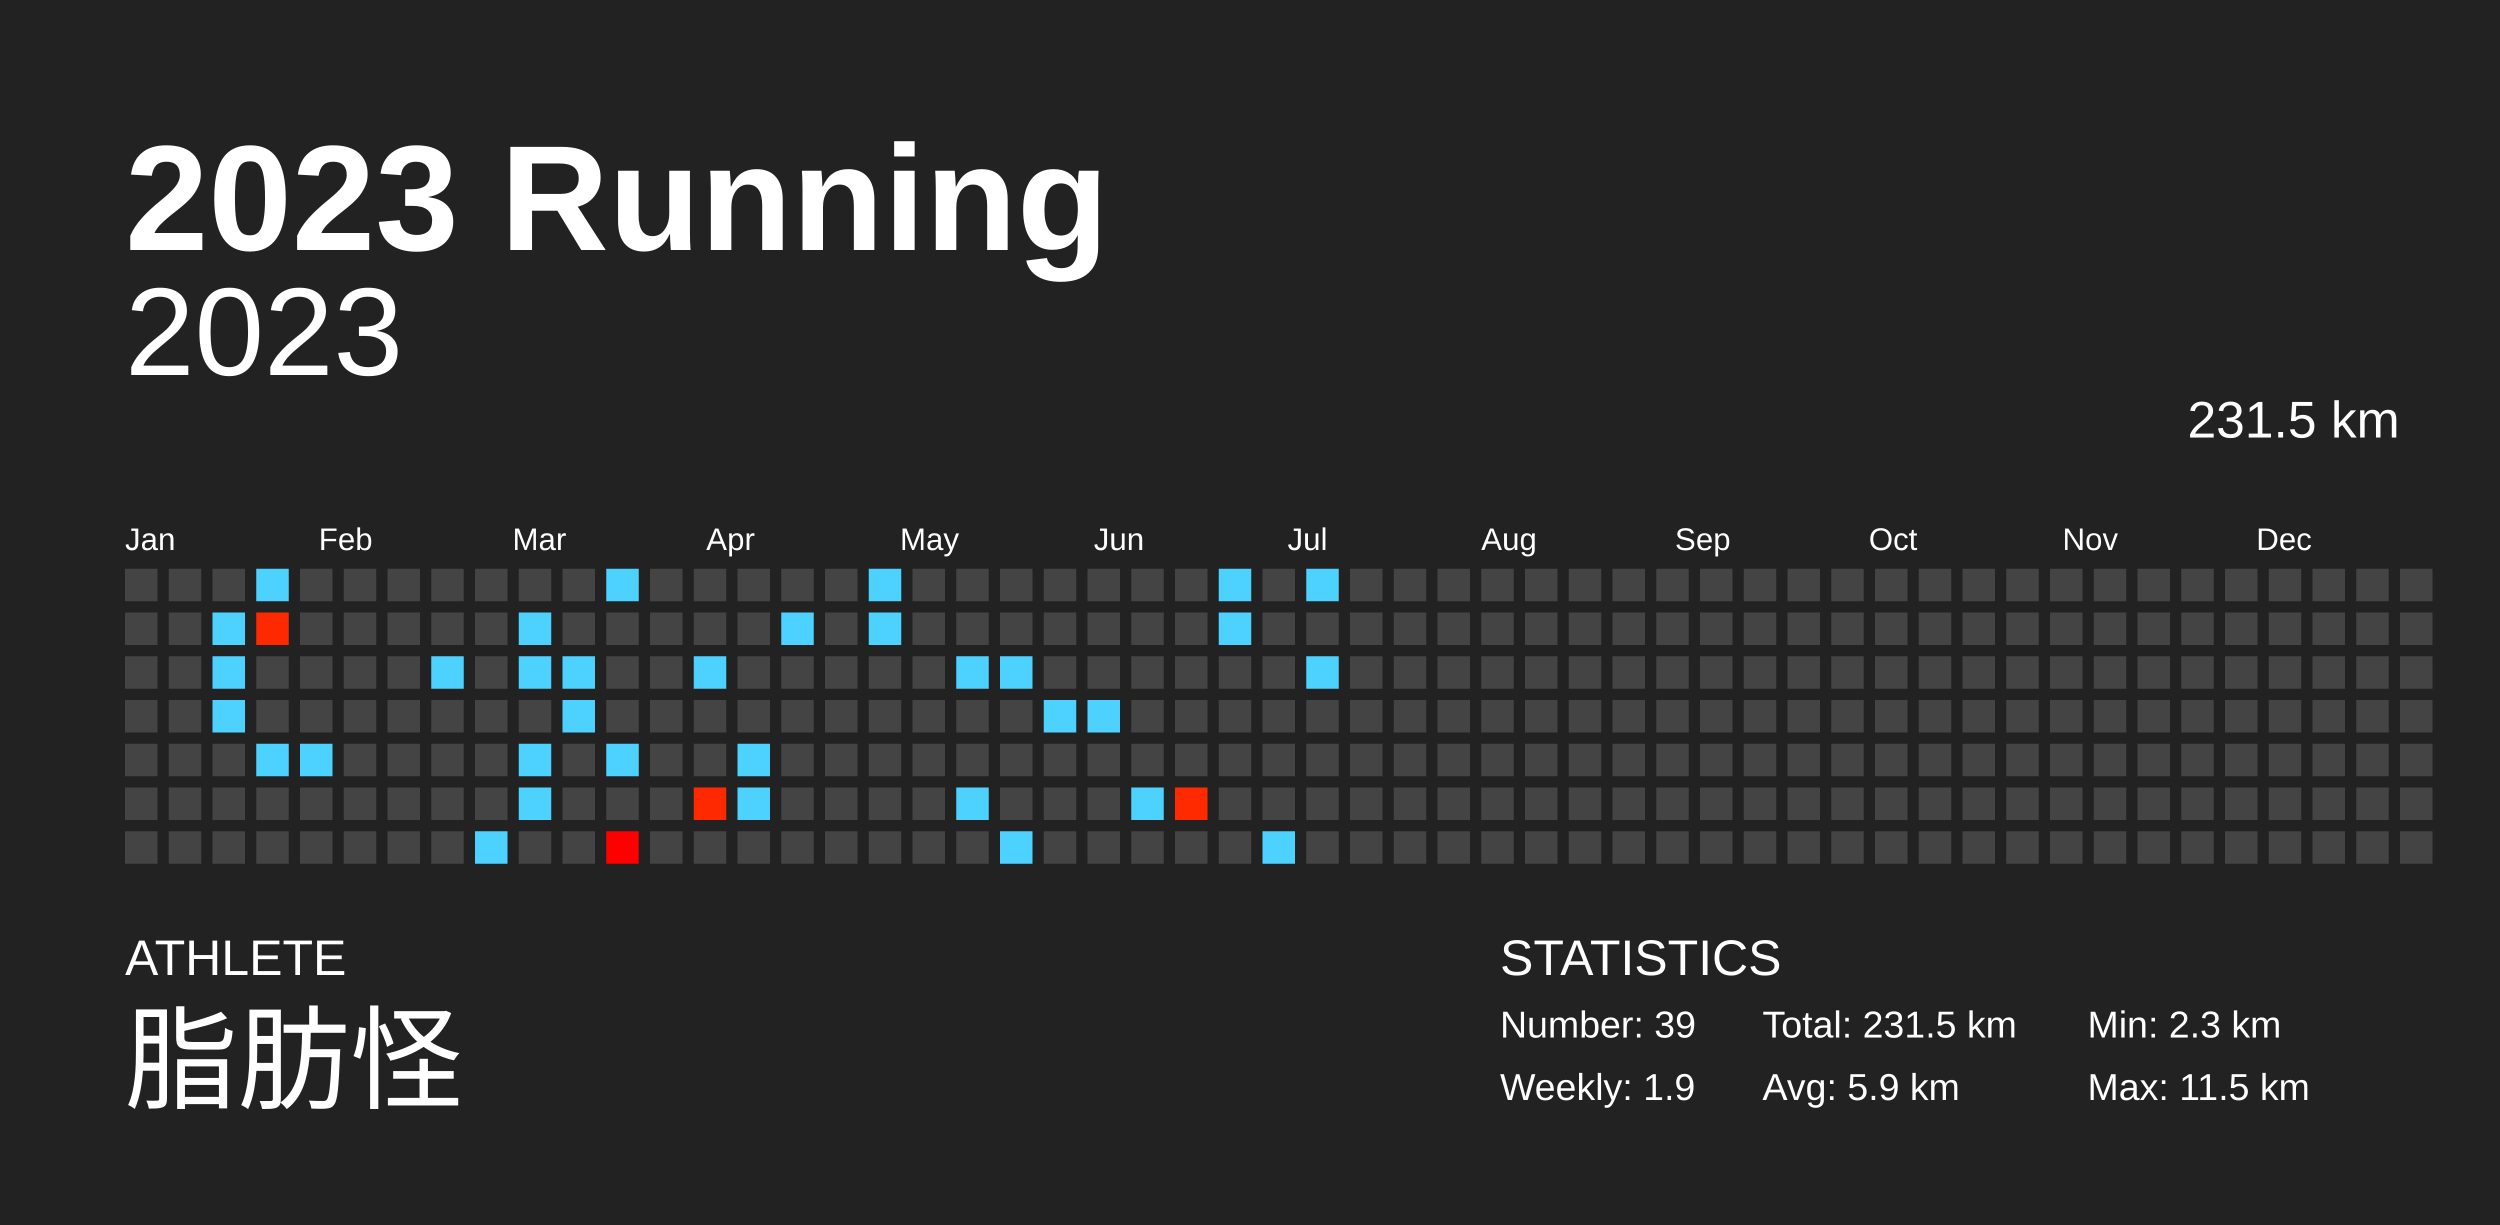
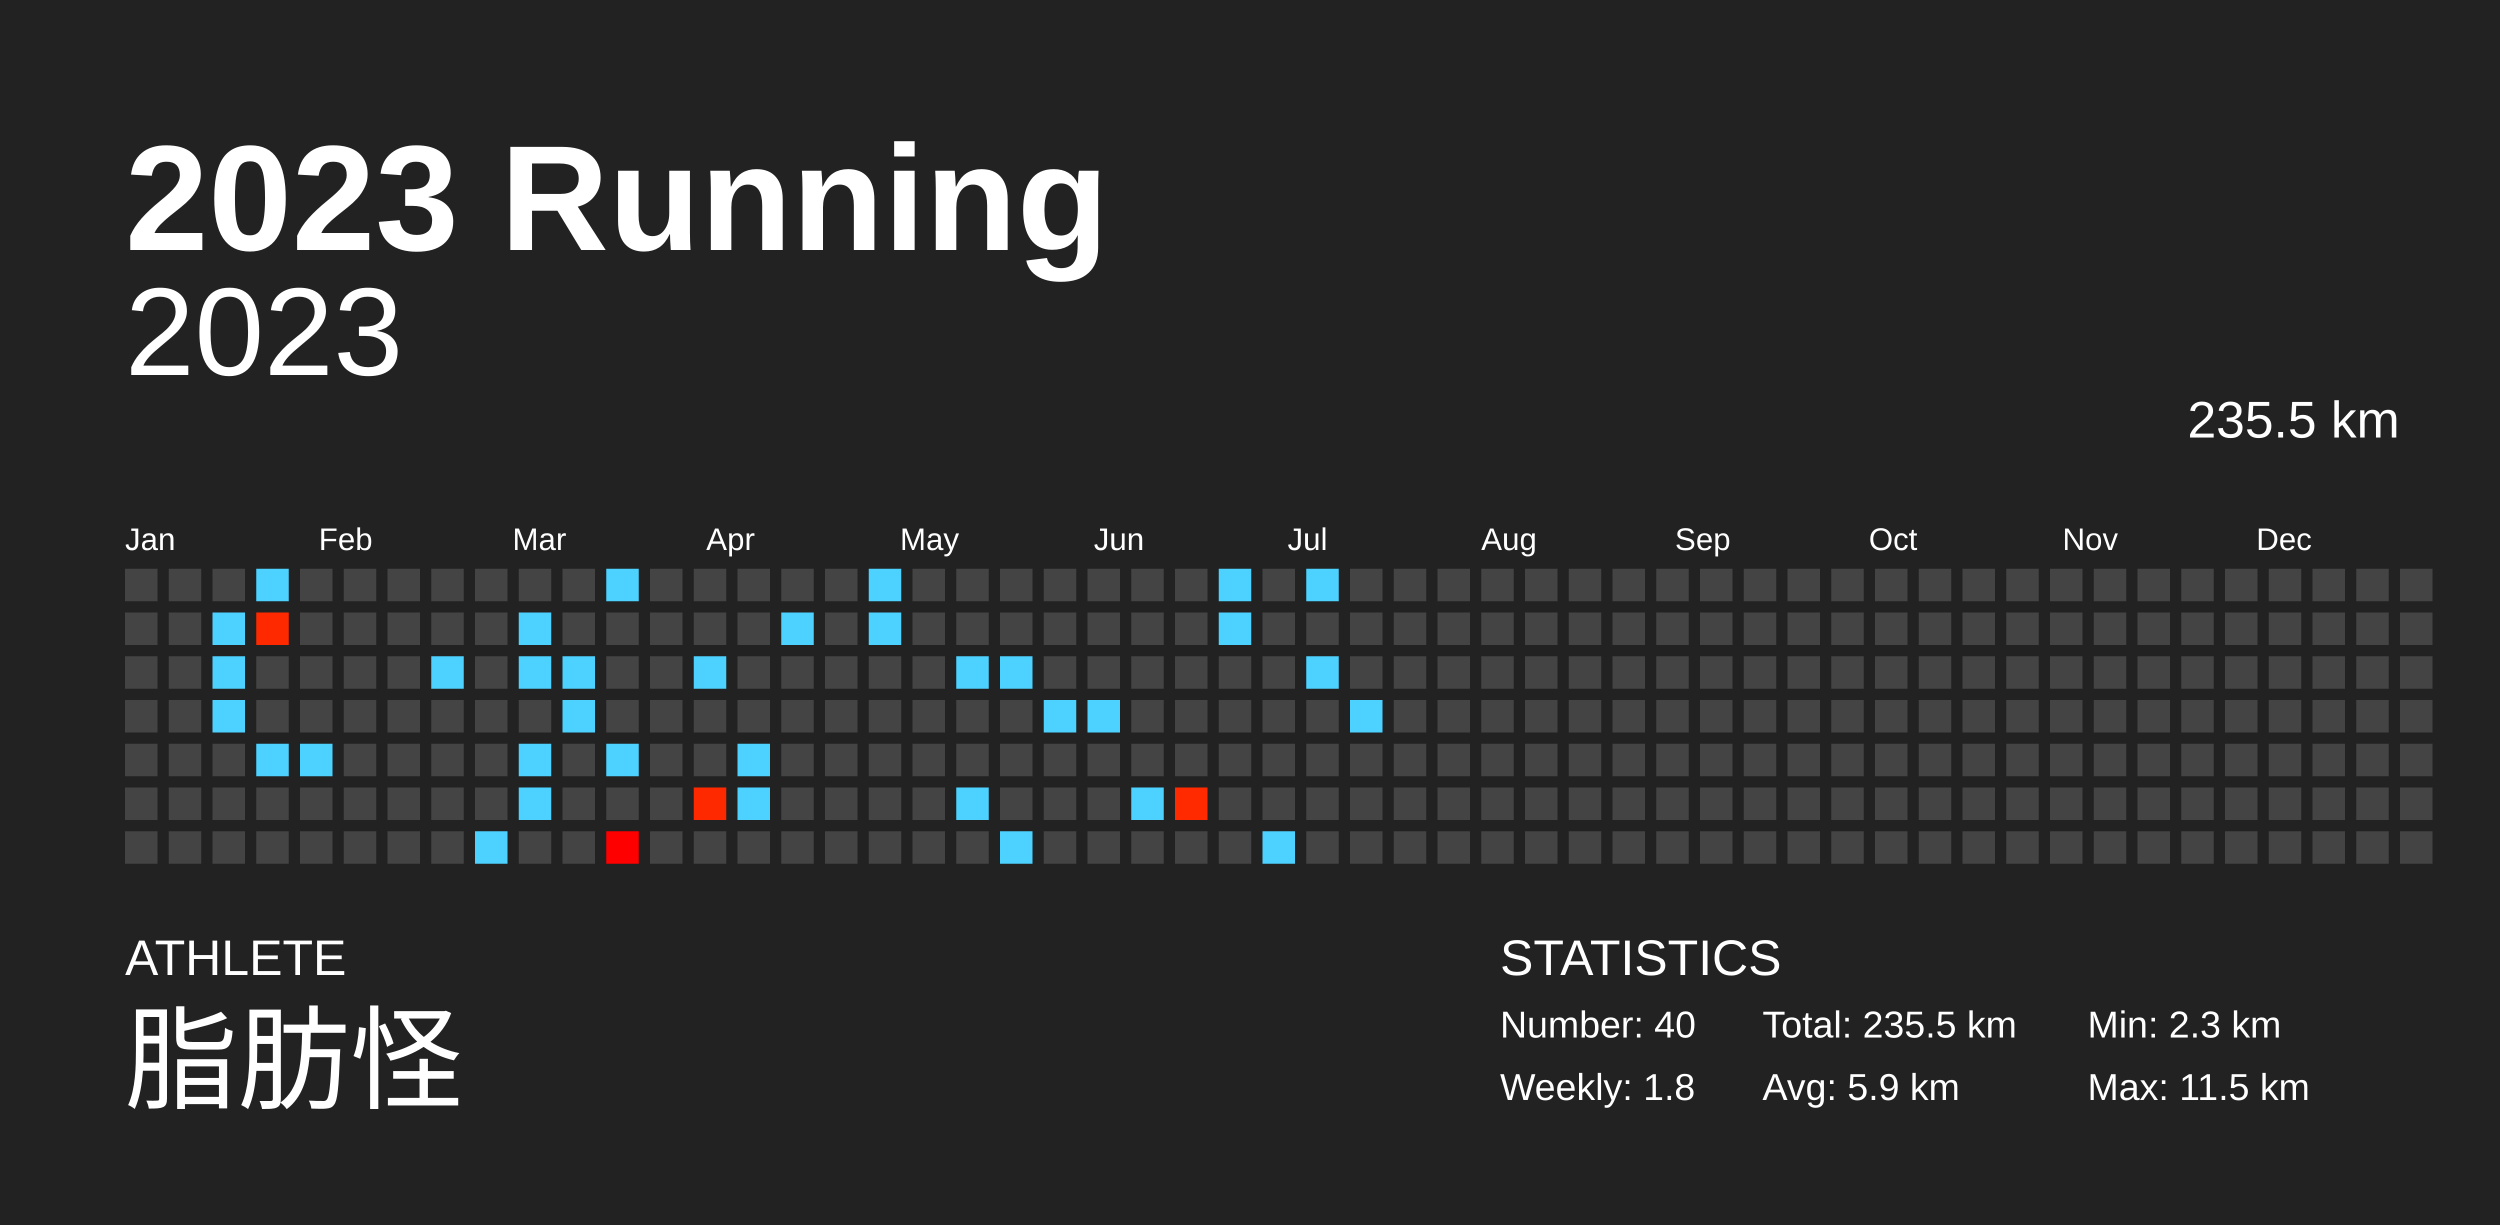
<svg xmlns="http://www.w3.org/2000/svg" baseProfile="full" height="98mm" version="1.1" viewBox="0,0,200,98" width="200mm">
  <defs />
  <rect fill="#222222" height="98" width="200" x="0" y="0" />
  <text fill="#FFFFFF" style="font-size:12px; font-family:Arial; font-weight:bold;" x="10" y="20">2023 Running</text>
  <text fill="#FFFFFF" style="font-size:4px; font-family:Arial" x="10" y="78">ATHLETE</text>
  <text fill="#FFFFFF" style="font-size:9px; font-family:Arial" x="10" y="88">脂肪怪</text>
  <text fill="#FFFFFF" style="font-size:4px; font-family:Arial" x="120" y="78">STATISTICS</text>
-   <text fill="#FFFFFF" style="font-size:3px; font-family:Arial" x="120" y="83">Number: 39</text>
-   <text fill="#FFFFFF" style="font-size:3px; font-family:Arial" x="120" y="88">Weekly: 1.9</text>
-   <text fill="#FFFFFF" style="font-size:3px; font-family:Arial" x="141" y="83">Total: 231.5 km</text>
+   <text fill="#FFFFFF" style="font-size:3px; font-family:Arial" x="120" y="83">Number: 40</text>
+   <text fill="#FFFFFF" style="font-size:3px; font-family:Arial" x="120" y="88">Weekly: 1.8</text>
+   <text fill="#FFFFFF" style="font-size:3px; font-family:Arial" x="141" y="83">Total: 235.5 km</text>
  <text fill="#FFFFFF" style="font-size:3px; font-family:Arial" x="141" y="88">Avg: 5.9 km</text>
  <text fill="#FFFFFF" style="font-size:3px; font-family:Arial" x="167" y="83">Min: 2.3 km</text>
  <text fill="#FFFFFF" style="font-size:3px; font-family:Arial" x="167" y="88">Max: 11.5 km</text>
  <text alignment-baseline="hanging" fill="#FFFFFF" style="font-size:10.0px; font-family:Arial;" x="10" y="30">2023</text>
-   <text alignment-baseline="hanging" fill="#FFFFFF" style="font-size:4.125px; font-family:Arial;" x="175" y="35">231.5 km</text>
+   <text alignment-baseline="hanging" fill="#FFFFFF" style="font-size:4.125px; font-family:Arial;" x="175" y="35">235.5 km</text>
  <text fill="#FFFFFF" style="font-size:2.5px; font-family:Arial" x="10.0" y="44">Jan</text>
  <text fill="#FFFFFF" style="font-size:2.5px; font-family:Arial" x="25.5" y="44">Feb</text>
  <text fill="#FFFFFF" style="font-size:2.5px; font-family:Arial" x="41.0" y="44">Mar</text>
  <text fill="#FFFFFF" style="font-size:2.5px; font-family:Arial" x="56.5" y="44">Apr</text>
  <text fill="#FFFFFF" style="font-size:2.5px; font-family:Arial" x="72.0" y="44">May</text>
  <text fill="#FFFFFF" style="font-size:2.5px; font-family:Arial" x="87.5" y="44">Jun</text>
  <text fill="#FFFFFF" style="font-size:2.5px; font-family:Arial" x="103.0" y="44">Jul</text>
  <text fill="#FFFFFF" style="font-size:2.5px; font-family:Arial" x="118.5" y="44">Aug</text>
  <text fill="#FFFFFF" style="font-size:2.5px; font-family:Arial" x="134.0" y="44">Sep</text>
  <text fill="#FFFFFF" style="font-size:2.5px; font-family:Arial" x="149.5" y="44">Oct</text>
  <text fill="#FFFFFF" style="font-size:2.5px; font-family:Arial" x="165.0" y="44">Nov</text>
  <text fill="#FFFFFF" style="font-size:2.5px; font-family:Arial" x="180.5" y="44">Dec</text>
  <rect fill="#444444" height="2.6" width="2.6" x="10.0" y="45.5" />
  <rect fill="#444444" height="2.6" width="2.6" x="10.0" y="49.0" />
  <rect fill="#444444" height="2.6" width="2.6" x="10.0" y="52.5" />
  <rect fill="#444444" height="2.6" width="2.6" x="10.0" y="56.0" />
  <rect fill="#444444" height="2.6" width="2.6" x="10.0" y="59.5" />
  <rect fill="#444444" height="2.6" width="2.6" x="10.0" y="63.0" />
  <rect fill="#444444" height="2.6" width="2.6" x="10.0" y="66.5" />
  <rect fill="#444444" height="2.6" width="2.6" x="13.5" y="45.5" />
  <rect fill="#444444" height="2.6" width="2.6" x="13.5" y="49.0" />
  <rect fill="#444444" height="2.6" width="2.6" x="13.5" y="52.5" />
  <rect fill="#444444" height="2.6" width="2.6" x="13.5" y="56.0" />
  <rect fill="#444444" height="2.6" width="2.6" x="13.5" y="59.5" />
  <rect fill="#444444" height="2.6" width="2.6" x="13.5" y="63.0" />
  <rect fill="#444444" height="2.6" width="2.6" x="13.5" y="66.5" />
  <rect fill="#444444" height="2.6" width="2.6" x="17.0" y="45.5" />
  <rect fill="#4dd2ff" height="2.6" width="2.6" x="17.0" y="49.0" />
  <rect fill="#4dd2ff" height="2.6" width="2.6" x="17.0" y="52.5" />
  <rect fill="#4dd2ff" height="2.6" width="2.6" x="17.0" y="56.0" />
  <rect fill="#444444" height="2.6" width="2.6" x="17.0" y="59.5" />
  <rect fill="#444444" height="2.6" width="2.6" x="17.0" y="63.0" />
  <rect fill="#444444" height="2.6" width="2.6" x="17.0" y="66.5" />
  <rect fill="#4dd2ff" height="2.6" width="2.6" x="20.5" y="45.5" />
  <rect fill="#ff2900" height="2.6" width="2.6" x="20.5" y="49.0" />
  <rect fill="#444444" height="2.6" width="2.6" x="20.5" y="52.5" />
  <rect fill="#444444" height="2.6" width="2.6" x="20.5" y="56.0" />
  <rect fill="#4dd2ff" height="2.6" width="2.6" x="20.5" y="59.5" />
  <rect fill="#444444" height="2.6" width="2.6" x="20.5" y="63.0" />
  <rect fill="#444444" height="2.6" width="2.6" x="20.5" y="66.5" />
  <rect fill="#444444" height="2.6" width="2.6" x="24.0" y="45.5" />
  <rect fill="#444444" height="2.6" width="2.6" x="24.0" y="49.0" />
  <rect fill="#444444" height="2.6" width="2.6" x="24.0" y="52.5" />
  <rect fill="#444444" height="2.6" width="2.6" x="24.0" y="56.0" />
  <rect fill="#4dd2ff" height="2.6" width="2.6" x="24.0" y="59.5" />
  <rect fill="#444444" height="2.6" width="2.6" x="24.0" y="63.0" />
  <rect fill="#444444" height="2.6" width="2.6" x="24.0" y="66.5" />
  <rect fill="#444444" height="2.6" width="2.6" x="27.5" y="45.5" />
  <rect fill="#444444" height="2.6" width="2.6" x="27.5" y="49.0" />
  <rect fill="#444444" height="2.6" width="2.6" x="27.5" y="52.5" />
  <rect fill="#444444" height="2.6" width="2.6" x="27.5" y="56.0" />
  <rect fill="#444444" height="2.6" width="2.6" x="27.5" y="59.5" />
  <rect fill="#444444" height="2.6" width="2.6" x="27.5" y="63.0" />
  <rect fill="#444444" height="2.6" width="2.6" x="27.5" y="66.5" />
  <rect fill="#444444" height="2.6" width="2.6" x="31.0" y="45.5" />
  <rect fill="#444444" height="2.6" width="2.6" x="31.0" y="49.0" />
  <rect fill="#444444" height="2.6" width="2.6" x="31.0" y="52.5" />
  <rect fill="#444444" height="2.6" width="2.6" x="31.0" y="56.0" />
  <rect fill="#444444" height="2.6" width="2.6" x="31.0" y="59.5" />
  <rect fill="#444444" height="2.6" width="2.6" x="31.0" y="63.0" />
  <rect fill="#444444" height="2.6" width="2.6" x="31.0" y="66.5" />
  <rect fill="#444444" height="2.6" width="2.6" x="34.5" y="45.5" />
  <rect fill="#444444" height="2.6" width="2.6" x="34.5" y="49.0" />
  <rect fill="#4dd2ff" height="2.6" width="2.6" x="34.5" y="52.5" />
  <rect fill="#444444" height="2.6" width="2.6" x="34.5" y="56.0" />
  <rect fill="#444444" height="2.6" width="2.6" x="34.5" y="59.5" />
  <rect fill="#444444" height="2.6" width="2.6" x="34.5" y="63.0" />
  <rect fill="#444444" height="2.6" width="2.6" x="34.5" y="66.5" />
  <rect fill="#444444" height="2.6" width="2.6" x="38.0" y="45.5" />
  <rect fill="#444444" height="2.6" width="2.6" x="38.0" y="49.0" />
  <rect fill="#444444" height="2.6" width="2.6" x="38.0" y="52.5" />
  <rect fill="#444444" height="2.6" width="2.6" x="38.0" y="56.0" />
  <rect fill="#444444" height="2.6" width="2.6" x="38.0" y="59.5" />
  <rect fill="#444444" height="2.6" width="2.6" x="38.0" y="63.0" />
  <rect fill="#4dd2ff" height="2.6" width="2.6" x="38.0" y="66.5" />
  <rect fill="#444444" height="2.6" width="2.6" x="41.5" y="45.5" />
  <rect fill="#4dd2ff" height="2.6" width="2.6" x="41.5" y="49.0" />
  <rect fill="#4dd2ff" height="2.6" width="2.6" x="41.5" y="52.5" />
  <rect fill="#444444" height="2.6" width="2.6" x="41.5" y="56.0" />
  <rect fill="#4dd2ff" height="2.6" width="2.6" x="41.5" y="59.5" />
  <rect fill="#4dd2ff" height="2.6" width="2.6" x="41.5" y="63.0" />
  <rect fill="#444444" height="2.6" width="2.6" x="41.5" y="66.5" />
  <rect fill="#444444" height="2.6" width="2.6" x="45.0" y="45.5" />
  <rect fill="#444444" height="2.6" width="2.6" x="45.0" y="49.0" />
  <rect fill="#4dd2ff" height="2.6" width="2.6" x="45.0" y="52.5" />
  <rect fill="#4dd2ff" height="2.6" width="2.6" x="45.0" y="56.0" />
  <rect fill="#444444" height="2.6" width="2.6" x="45.0" y="59.5" />
  <rect fill="#444444" height="2.6" width="2.6" x="45.0" y="63.0" />
  <rect fill="#444444" height="2.6" width="2.6" x="45.0" y="66.5" />
  <rect fill="#4dd2ff" height="2.6" width="2.6" x="48.5" y="45.5" />
  <rect fill="#444444" height="2.6" width="2.6" x="48.5" y="49.0" />
  <rect fill="#444444" height="2.6" width="2.6" x="48.5" y="52.5" />
  <rect fill="#444444" height="2.6" width="2.6" x="48.5" y="56.0" />
  <rect fill="#4dd2ff" height="2.6" width="2.6" x="48.5" y="59.5" />
  <rect fill="#444444" height="2.6" width="2.6" x="48.5" y="63.0" />
  <rect fill="#ff0000" height="2.6" width="2.6" x="48.5" y="66.5" />
  <rect fill="#444444" height="2.6" width="2.6" x="52.0" y="45.5" />
  <rect fill="#444444" height="2.6" width="2.6" x="52.0" y="49.0" />
  <rect fill="#444444" height="2.6" width="2.6" x="52.0" y="52.5" />
  <rect fill="#444444" height="2.6" width="2.6" x="52.0" y="56.0" />
  <rect fill="#444444" height="2.6" width="2.6" x="52.0" y="59.5" />
  <rect fill="#444444" height="2.6" width="2.6" x="52.0" y="63.0" />
  <rect fill="#444444" height="2.6" width="2.6" x="52.0" y="66.5" />
  <rect fill="#444444" height="2.6" width="2.6" x="55.5" y="45.5" />
  <rect fill="#444444" height="2.6" width="2.6" x="55.5" y="49.0" />
  <rect fill="#4dd2ff" height="2.6" width="2.6" x="55.5" y="52.5" />
  <rect fill="#444444" height="2.6" width="2.6" x="55.5" y="56.0" />
  <rect fill="#444444" height="2.6" width="2.6" x="55.5" y="59.5" />
  <rect fill="#ff2900" height="2.6" width="2.6" x="55.5" y="63.0" />
  <rect fill="#444444" height="2.6" width="2.6" x="55.5" y="66.5" />
  <rect fill="#444444" height="2.6" width="2.6" x="59.0" y="45.5" />
  <rect fill="#444444" height="2.6" width="2.6" x="59.0" y="49.0" />
  <rect fill="#444444" height="2.6" width="2.6" x="59.0" y="52.5" />
  <rect fill="#444444" height="2.6" width="2.6" x="59.0" y="56.0" />
  <rect fill="#4dd2ff" height="2.6" width="2.6" x="59.0" y="59.5" />
  <rect fill="#4dd2ff" height="2.6" width="2.6" x="59.0" y="63.0" />
  <rect fill="#444444" height="2.6" width="2.6" x="59.0" y="66.5" />
  <rect fill="#444444" height="2.6" width="2.6" x="62.5" y="45.5" />
  <rect fill="#4dd2ff" height="2.6" width="2.6" x="62.5" y="49.0" />
  <rect fill="#444444" height="2.6" width="2.6" x="62.5" y="52.5" />
  <rect fill="#444444" height="2.6" width="2.6" x="62.5" y="56.0" />
  <rect fill="#444444" height="2.6" width="2.6" x="62.5" y="59.5" />
  <rect fill="#444444" height="2.6" width="2.6" x="62.5" y="63.0" />
  <rect fill="#444444" height="2.6" width="2.6" x="62.5" y="66.5" />
  <rect fill="#444444" height="2.6" width="2.6" x="66.0" y="45.5" />
  <rect fill="#444444" height="2.6" width="2.6" x="66.0" y="49.0" />
  <rect fill="#444444" height="2.6" width="2.6" x="66.0" y="52.5" />
  <rect fill="#444444" height="2.6" width="2.6" x="66.0" y="56.0" />
  <rect fill="#444444" height="2.6" width="2.6" x="66.0" y="59.5" />
  <rect fill="#444444" height="2.6" width="2.6" x="66.0" y="63.0" />
  <rect fill="#444444" height="2.6" width="2.6" x="66.0" y="66.5" />
  <rect fill="#4dd2ff" height="2.6" width="2.6" x="69.5" y="45.5" />
  <rect fill="#4dd2ff" height="2.6" width="2.6" x="69.5" y="49.0" />
  <rect fill="#444444" height="2.6" width="2.6" x="69.5" y="52.5" />
  <rect fill="#444444" height="2.6" width="2.6" x="69.5" y="56.0" />
  <rect fill="#444444" height="2.6" width="2.6" x="69.5" y="59.5" />
  <rect fill="#444444" height="2.6" width="2.6" x="69.5" y="63.0" />
  <rect fill="#444444" height="2.6" width="2.6" x="69.5" y="66.5" />
  <rect fill="#444444" height="2.6" width="2.6" x="73.0" y="45.5" />
  <rect fill="#444444" height="2.6" width="2.6" x="73.0" y="49.0" />
  <rect fill="#444444" height="2.6" width="2.6" x="73.0" y="52.5" />
  <rect fill="#444444" height="2.6" width="2.6" x="73.0" y="56.0" />
  <rect fill="#444444" height="2.6" width="2.6" x="73.0" y="59.5" />
  <rect fill="#444444" height="2.6" width="2.6" x="73.0" y="63.0" />
  <rect fill="#444444" height="2.6" width="2.6" x="73.0" y="66.5" />
  <rect fill="#444444" height="2.6" width="2.6" x="76.5" y="45.5" />
  <rect fill="#444444" height="2.6" width="2.6" x="76.5" y="49.0" />
  <rect fill="#4dd2ff" height="2.6" width="2.6" x="76.5" y="52.5" />
  <rect fill="#444444" height="2.6" width="2.6" x="76.5" y="56.0" />
  <rect fill="#444444" height="2.6" width="2.6" x="76.5" y="59.5" />
  <rect fill="#4dd2ff" height="2.6" width="2.6" x="76.5" y="63.0" />
  <rect fill="#444444" height="2.6" width="2.6" x="76.5" y="66.5" />
  <rect fill="#444444" height="2.6" width="2.6" x="80.0" y="45.5" />
  <rect fill="#444444" height="2.6" width="2.6" x="80.0" y="49.0" />
  <rect fill="#4dd2ff" height="2.6" width="2.6" x="80.0" y="52.5" />
  <rect fill="#444444" height="2.6" width="2.6" x="80.0" y="56.0" />
  <rect fill="#444444" height="2.6" width="2.6" x="80.0" y="59.5" />
  <rect fill="#444444" height="2.6" width="2.6" x="80.0" y="63.0" />
  <rect fill="#4dd2ff" height="2.6" width="2.6" x="80.0" y="66.5" />
  <rect fill="#444444" height="2.6" width="2.6" x="83.5" y="45.5" />
  <rect fill="#444444" height="2.6" width="2.6" x="83.5" y="49.0" />
  <rect fill="#444444" height="2.6" width="2.6" x="83.5" y="52.5" />
  <rect fill="#4dd2ff" height="2.6" width="2.6" x="83.5" y="56.0" />
  <rect fill="#444444" height="2.6" width="2.6" x="83.5" y="59.5" />
  <rect fill="#444444" height="2.6" width="2.6" x="83.5" y="63.0" />
  <rect fill="#444444" height="2.6" width="2.6" x="83.5" y="66.5" />
  <rect fill="#444444" height="2.6" width="2.6" x="87.0" y="45.5" />
  <rect fill="#444444" height="2.6" width="2.6" x="87.0" y="49.0" />
  <rect fill="#444444" height="2.6" width="2.6" x="87.0" y="52.5" />
  <rect fill="#4dd2ff" height="2.6" width="2.6" x="87.0" y="56.0" />
  <rect fill="#444444" height="2.6" width="2.6" x="87.0" y="59.5" />
  <rect fill="#444444" height="2.6" width="2.6" x="87.0" y="63.0" />
  <rect fill="#444444" height="2.6" width="2.6" x="87.0" y="66.5" />
  <rect fill="#444444" height="2.6" width="2.6" x="90.5" y="45.5" />
  <rect fill="#444444" height="2.6" width="2.6" x="90.5" y="49.0" />
  <rect fill="#444444" height="2.6" width="2.6" x="90.5" y="52.5" />
  <rect fill="#444444" height="2.6" width="2.6" x="90.5" y="56.0" />
  <rect fill="#444444" height="2.6" width="2.6" x="90.5" y="59.5" />
  <rect fill="#4dd2ff" height="2.6" width="2.6" x="90.5" y="63.0" />
  <rect fill="#444444" height="2.6" width="2.6" x="90.5" y="66.5" />
  <rect fill="#444444" height="2.6" width="2.6" x="94.0" y="45.5" />
  <rect fill="#444444" height="2.6" width="2.6" x="94.0" y="49.0" />
  <rect fill="#444444" height="2.6" width="2.6" x="94.0" y="52.5" />
  <rect fill="#444444" height="2.6" width="2.6" x="94.0" y="56.0" />
  <rect fill="#444444" height="2.6" width="2.6" x="94.0" y="59.5" />
  <rect fill="#ff2a00" height="2.6" width="2.6" x="94.0" y="63.0" />
  <rect fill="#444444" height="2.6" width="2.6" x="94.0" y="66.5" />
  <rect fill="#4dd2ff" height="2.6" width="2.6" x="97.5" y="45.5" />
  <rect fill="#4dd2ff" height="2.6" width="2.6" x="97.5" y="49.0" />
  <rect fill="#444444" height="2.6" width="2.6" x="97.5" y="52.5" />
  <rect fill="#444444" height="2.6" width="2.6" x="97.5" y="56.0" />
  <rect fill="#444444" height="2.6" width="2.6" x="97.5" y="59.5" />
  <rect fill="#444444" height="2.6" width="2.6" x="97.5" y="63.0" />
  <rect fill="#444444" height="2.6" width="2.6" x="97.5" y="66.5" />
  <rect fill="#444444" height="2.6" width="2.6" x="101.0" y="45.5" />
  <rect fill="#444444" height="2.6" width="2.6" x="101.0" y="49.0" />
  <rect fill="#444444" height="2.6" width="2.6" x="101.0" y="52.5" />
  <rect fill="#444444" height="2.6" width="2.6" x="101.0" y="56.0" />
  <rect fill="#444444" height="2.6" width="2.6" x="101.0" y="59.5" />
  <rect fill="#444444" height="2.6" width="2.6" x="101.0" y="63.0" />
  <rect fill="#4dd2ff" height="2.6" width="2.6" x="101.0" y="66.5" />
  <rect fill="#4dd2ff" height="2.6" width="2.6" x="104.5" y="45.5" />
  <rect fill="#444444" height="2.6" width="2.6" x="104.5" y="49.0" />
  <rect fill="#4dd2ff" height="2.6" width="2.6" x="104.5" y="52.5" />
  <rect fill="#444444" height="2.6" width="2.6" x="104.5" y="56.0" />
  <rect fill="#444444" height="2.6" width="2.6" x="104.5" y="59.5" />
  <rect fill="#444444" height="2.6" width="2.6" x="104.5" y="63.0" />
  <rect fill="#444444" height="2.6" width="2.6" x="104.5" y="66.5" />
  <rect fill="#444444" height="2.6" width="2.6" x="108.0" y="45.5" />
  <rect fill="#444444" height="2.6" width="2.6" x="108.0" y="49.0" />
  <rect fill="#444444" height="2.6" width="2.6" x="108.0" y="52.5" />
-   <rect fill="#444444" height="2.6" width="2.6" x="108.0" y="56.0" />
+   <rect fill="#4dd2ff" height="2.6" width="2.6" x="108.0" y="56.0" />
  <rect fill="#444444" height="2.6" width="2.6" x="108.0" y="59.5" />
  <rect fill="#444444" height="2.6" width="2.6" x="108.0" y="63.0" />
  <rect fill="#444444" height="2.6" width="2.6" x="108.0" y="66.5" />
  <rect fill="#444444" height="2.6" width="2.6" x="111.5" y="45.5" />
  <rect fill="#444444" height="2.6" width="2.6" x="111.5" y="49.0" />
  <rect fill="#444444" height="2.6" width="2.6" x="111.5" y="52.5" />
  <rect fill="#444444" height="2.6" width="2.6" x="111.5" y="56.0" />
  <rect fill="#444444" height="2.6" width="2.6" x="111.5" y="59.5" />
  <rect fill="#444444" height="2.6" width="2.6" x="111.5" y="63.0" />
  <rect fill="#444444" height="2.6" width="2.6" x="111.5" y="66.5" />
  <rect fill="#444444" height="2.6" width="2.6" x="115.0" y="45.5" />
  <rect fill="#444444" height="2.6" width="2.6" x="115.0" y="49.0" />
  <rect fill="#444444" height="2.6" width="2.6" x="115.0" y="52.5" />
  <rect fill="#444444" height="2.6" width="2.6" x="115.0" y="56.0" />
  <rect fill="#444444" height="2.6" width="2.6" x="115.0" y="59.5" />
  <rect fill="#444444" height="2.6" width="2.6" x="115.0" y="63.0" />
  <rect fill="#444444" height="2.6" width="2.6" x="115.0" y="66.5" />
  <rect fill="#444444" height="2.6" width="2.6" x="118.5" y="45.5" />
  <rect fill="#444444" height="2.6" width="2.6" x="118.5" y="49.0" />
  <rect fill="#444444" height="2.6" width="2.6" x="118.5" y="52.5" />
  <rect fill="#444444" height="2.6" width="2.6" x="118.5" y="56.0" />
  <rect fill="#444444" height="2.6" width="2.6" x="118.5" y="59.5" />
  <rect fill="#444444" height="2.6" width="2.6" x="118.5" y="63.0" />
  <rect fill="#444444" height="2.6" width="2.6" x="118.5" y="66.5" />
  <rect fill="#444444" height="2.6" width="2.6" x="122.0" y="45.5" />
  <rect fill="#444444" height="2.6" width="2.6" x="122.0" y="49.0" />
  <rect fill="#444444" height="2.6" width="2.6" x="122.0" y="52.5" />
  <rect fill="#444444" height="2.6" width="2.6" x="122.0" y="56.0" />
  <rect fill="#444444" height="2.6" width="2.6" x="122.0" y="59.5" />
  <rect fill="#444444" height="2.6" width="2.6" x="122.0" y="63.0" />
  <rect fill="#444444" height="2.6" width="2.6" x="122.0" y="66.5" />
  <rect fill="#444444" height="2.6" width="2.6" x="125.5" y="45.5" />
  <rect fill="#444444" height="2.6" width="2.6" x="125.5" y="49.0" />
  <rect fill="#444444" height="2.6" width="2.6" x="125.5" y="52.5" />
  <rect fill="#444444" height="2.6" width="2.6" x="125.5" y="56.0" />
  <rect fill="#444444" height="2.6" width="2.6" x="125.5" y="59.5" />
  <rect fill="#444444" height="2.6" width="2.6" x="125.5" y="63.0" />
  <rect fill="#444444" height="2.6" width="2.6" x="125.5" y="66.5" />
  <rect fill="#444444" height="2.6" width="2.6" x="129.0" y="45.5" />
  <rect fill="#444444" height="2.6" width="2.6" x="129.0" y="49.0" />
  <rect fill="#444444" height="2.6" width="2.6" x="129.0" y="52.5" />
  <rect fill="#444444" height="2.6" width="2.6" x="129.0" y="56.0" />
  <rect fill="#444444" height="2.6" width="2.6" x="129.0" y="59.5" />
  <rect fill="#444444" height="2.6" width="2.6" x="129.0" y="63.0" />
  <rect fill="#444444" height="2.6" width="2.6" x="129.0" y="66.5" />
  <rect fill="#444444" height="2.6" width="2.6" x="132.5" y="45.5" />
  <rect fill="#444444" height="2.6" width="2.6" x="132.5" y="49.0" />
  <rect fill="#444444" height="2.6" width="2.6" x="132.5" y="52.5" />
  <rect fill="#444444" height="2.6" width="2.6" x="132.5" y="56.0" />
  <rect fill="#444444" height="2.6" width="2.6" x="132.5" y="59.5" />
  <rect fill="#444444" height="2.6" width="2.6" x="132.5" y="63.0" />
  <rect fill="#444444" height="2.6" width="2.6" x="132.5" y="66.5" />
  <rect fill="#444444" height="2.6" width="2.6" x="136.0" y="45.5" />
  <rect fill="#444444" height="2.6" width="2.6" x="136.0" y="49.0" />
  <rect fill="#444444" height="2.6" width="2.6" x="136.0" y="52.5" />
  <rect fill="#444444" height="2.6" width="2.6" x="136.0" y="56.0" />
  <rect fill="#444444" height="2.6" width="2.6" x="136.0" y="59.5" />
  <rect fill="#444444" height="2.6" width="2.6" x="136.0" y="63.0" />
  <rect fill="#444444" height="2.6" width="2.6" x="136.0" y="66.5" />
  <rect fill="#444444" height="2.6" width="2.6" x="139.5" y="45.5" />
  <rect fill="#444444" height="2.6" width="2.6" x="139.5" y="49.0" />
  <rect fill="#444444" height="2.6" width="2.6" x="139.5" y="52.5" />
  <rect fill="#444444" height="2.6" width="2.6" x="139.5" y="56.0" />
  <rect fill="#444444" height="2.6" width="2.6" x="139.5" y="59.5" />
  <rect fill="#444444" height="2.6" width="2.6" x="139.5" y="63.0" />
  <rect fill="#444444" height="2.6" width="2.6" x="139.5" y="66.5" />
  <rect fill="#444444" height="2.6" width="2.6" x="143.0" y="45.5" />
  <rect fill="#444444" height="2.6" width="2.6" x="143.0" y="49.0" />
  <rect fill="#444444" height="2.6" width="2.6" x="143.0" y="52.5" />
  <rect fill="#444444" height="2.6" width="2.6" x="143.0" y="56.0" />
  <rect fill="#444444" height="2.6" width="2.6" x="143.0" y="59.5" />
  <rect fill="#444444" height="2.6" width="2.6" x="143.0" y="63.0" />
  <rect fill="#444444" height="2.6" width="2.6" x="143.0" y="66.5" />
  <rect fill="#444444" height="2.6" width="2.6" x="146.5" y="45.5" />
  <rect fill="#444444" height="2.6" width="2.6" x="146.5" y="49.0" />
  <rect fill="#444444" height="2.6" width="2.6" x="146.5" y="52.5" />
  <rect fill="#444444" height="2.6" width="2.6" x="146.5" y="56.0" />
  <rect fill="#444444" height="2.6" width="2.6" x="146.5" y="59.5" />
  <rect fill="#444444" height="2.6" width="2.6" x="146.5" y="63.0" />
  <rect fill="#444444" height="2.6" width="2.6" x="146.5" y="66.5" />
  <rect fill="#444444" height="2.6" width="2.6" x="150.0" y="45.5" />
  <rect fill="#444444" height="2.6" width="2.6" x="150.0" y="49.0" />
  <rect fill="#444444" height="2.6" width="2.6" x="150.0" y="52.5" />
  <rect fill="#444444" height="2.6" width="2.6" x="150.0" y="56.0" />
  <rect fill="#444444" height="2.6" width="2.6" x="150.0" y="59.5" />
  <rect fill="#444444" height="2.6" width="2.6" x="150.0" y="63.0" />
  <rect fill="#444444" height="2.6" width="2.6" x="150.0" y="66.5" />
  <rect fill="#444444" height="2.6" width="2.6" x="153.5" y="45.5" />
  <rect fill="#444444" height="2.6" width="2.6" x="153.5" y="49.0" />
  <rect fill="#444444" height="2.6" width="2.6" x="153.5" y="52.5" />
  <rect fill="#444444" height="2.6" width="2.6" x="153.5" y="56.0" />
  <rect fill="#444444" height="2.6" width="2.6" x="153.5" y="59.5" />
  <rect fill="#444444" height="2.6" width="2.6" x="153.5" y="63.0" />
  <rect fill="#444444" height="2.6" width="2.6" x="153.5" y="66.5" />
  <rect fill="#444444" height="2.6" width="2.6" x="157.0" y="45.5" />
  <rect fill="#444444" height="2.6" width="2.6" x="157.0" y="49.0" />
  <rect fill="#444444" height="2.6" width="2.6" x="157.0" y="52.5" />
  <rect fill="#444444" height="2.6" width="2.6" x="157.0" y="56.0" />
  <rect fill="#444444" height="2.6" width="2.6" x="157.0" y="59.5" />
  <rect fill="#444444" height="2.6" width="2.6" x="157.0" y="63.0" />
  <rect fill="#444444" height="2.6" width="2.6" x="157.0" y="66.5" />
  <rect fill="#444444" height="2.6" width="2.6" x="160.5" y="45.5" />
  <rect fill="#444444" height="2.6" width="2.6" x="160.5" y="49.0" />
  <rect fill="#444444" height="2.6" width="2.6" x="160.5" y="52.5" />
  <rect fill="#444444" height="2.6" width="2.6" x="160.5" y="56.0" />
  <rect fill="#444444" height="2.6" width="2.6" x="160.5" y="59.5" />
  <rect fill="#444444" height="2.6" width="2.6" x="160.5" y="63.0" />
  <rect fill="#444444" height="2.6" width="2.6" x="160.5" y="66.5" />
  <rect fill="#444444" height="2.6" width="2.6" x="164.0" y="45.5" />
  <rect fill="#444444" height="2.6" width="2.6" x="164.0" y="49.0" />
  <rect fill="#444444" height="2.6" width="2.6" x="164.0" y="52.5" />
  <rect fill="#444444" height="2.6" width="2.6" x="164.0" y="56.0" />
  <rect fill="#444444" height="2.6" width="2.6" x="164.0" y="59.5" />
  <rect fill="#444444" height="2.6" width="2.6" x="164.0" y="63.0" />
  <rect fill="#444444" height="2.6" width="2.6" x="164.0" y="66.5" />
  <rect fill="#444444" height="2.6" width="2.6" x="167.5" y="45.5" />
  <rect fill="#444444" height="2.6" width="2.6" x="167.5" y="49.0" />
  <rect fill="#444444" height="2.6" width="2.6" x="167.5" y="52.5" />
  <rect fill="#444444" height="2.6" width="2.6" x="167.5" y="56.0" />
  <rect fill="#444444" height="2.6" width="2.6" x="167.5" y="59.5" />
  <rect fill="#444444" height="2.6" width="2.6" x="167.5" y="63.0" />
  <rect fill="#444444" height="2.6" width="2.6" x="167.5" y="66.5" />
  <rect fill="#444444" height="2.6" width="2.6" x="171.0" y="45.5" />
  <rect fill="#444444" height="2.6" width="2.6" x="171.0" y="49.0" />
  <rect fill="#444444" height="2.6" width="2.6" x="171.0" y="52.5" />
  <rect fill="#444444" height="2.6" width="2.6" x="171.0" y="56.0" />
  <rect fill="#444444" height="2.6" width="2.6" x="171.0" y="59.5" />
  <rect fill="#444444" height="2.6" width="2.6" x="171.0" y="63.0" />
  <rect fill="#444444" height="2.6" width="2.6" x="171.0" y="66.5" />
  <rect fill="#444444" height="2.6" width="2.6" x="174.5" y="45.5" />
  <rect fill="#444444" height="2.6" width="2.6" x="174.5" y="49.0" />
  <rect fill="#444444" height="2.6" width="2.6" x="174.5" y="52.5" />
  <rect fill="#444444" height="2.6" width="2.6" x="174.5" y="56.0" />
  <rect fill="#444444" height="2.6" width="2.6" x="174.5" y="59.5" />
  <rect fill="#444444" height="2.6" width="2.6" x="174.5" y="63.0" />
  <rect fill="#444444" height="2.6" width="2.6" x="174.5" y="66.5" />
  <rect fill="#444444" height="2.6" width="2.6" x="178.0" y="45.5" />
  <rect fill="#444444" height="2.6" width="2.6" x="178.0" y="49.0" />
  <rect fill="#444444" height="2.6" width="2.6" x="178.0" y="52.5" />
  <rect fill="#444444" height="2.6" width="2.6" x="178.0" y="56.0" />
  <rect fill="#444444" height="2.6" width="2.6" x="178.0" y="59.5" />
  <rect fill="#444444" height="2.6" width="2.6" x="178.0" y="63.0" />
  <rect fill="#444444" height="2.6" width="2.6" x="178.0" y="66.5" />
  <rect fill="#444444" height="2.6" width="2.6" x="181.5" y="45.5" />
  <rect fill="#444444" height="2.6" width="2.6" x="181.5" y="49.0" />
  <rect fill="#444444" height="2.6" width="2.6" x="181.5" y="52.5" />
  <rect fill="#444444" height="2.6" width="2.6" x="181.5" y="56.0" />
  <rect fill="#444444" height="2.6" width="2.6" x="181.5" y="59.5" />
  <rect fill="#444444" height="2.6" width="2.6" x="181.5" y="63.0" />
  <rect fill="#444444" height="2.6" width="2.6" x="181.5" y="66.5" />
  <rect fill="#444444" height="2.6" width="2.6" x="185.0" y="45.5" />
  <rect fill="#444444" height="2.6" width="2.6" x="185.0" y="49.0" />
  <rect fill="#444444" height="2.6" width="2.6" x="185.0" y="52.5" />
  <rect fill="#444444" height="2.6" width="2.6" x="185.0" y="56.0" />
  <rect fill="#444444" height="2.6" width="2.6" x="185.0" y="59.5" />
  <rect fill="#444444" height="2.6" width="2.6" x="185.0" y="63.0" />
  <rect fill="#444444" height="2.6" width="2.6" x="185.0" y="66.5" />
  <rect fill="#444444" height="2.6" width="2.6" x="188.5" y="45.5" />
  <rect fill="#444444" height="2.6" width="2.6" x="188.5" y="49.0" />
  <rect fill="#444444" height="2.6" width="2.6" x="188.5" y="52.5" />
  <rect fill="#444444" height="2.6" width="2.6" x="188.5" y="56.0" />
  <rect fill="#444444" height="2.6" width="2.6" x="188.5" y="59.5" />
  <rect fill="#444444" height="2.6" width="2.6" x="188.5" y="63.0" />
  <rect fill="#444444" height="2.6" width="2.6" x="188.5" y="66.5" />
  <rect fill="#444444" height="2.6" width="2.6" x="192.0" y="45.5" />
  <rect fill="#444444" height="2.6" width="2.6" x="192.0" y="49.0" />
  <rect fill="#444444" height="2.6" width="2.6" x="192.0" y="52.5" />
  <rect fill="#444444" height="2.6" width="2.6" x="192.0" y="56.0" />
  <rect fill="#444444" height="2.6" width="2.6" x="192.0" y="59.5" />
  <rect fill="#444444" height="2.6" width="2.6" x="192.0" y="63.0" />
  <rect fill="#444444" height="2.6" width="2.6" x="192.0" y="66.5" />
</svg>
